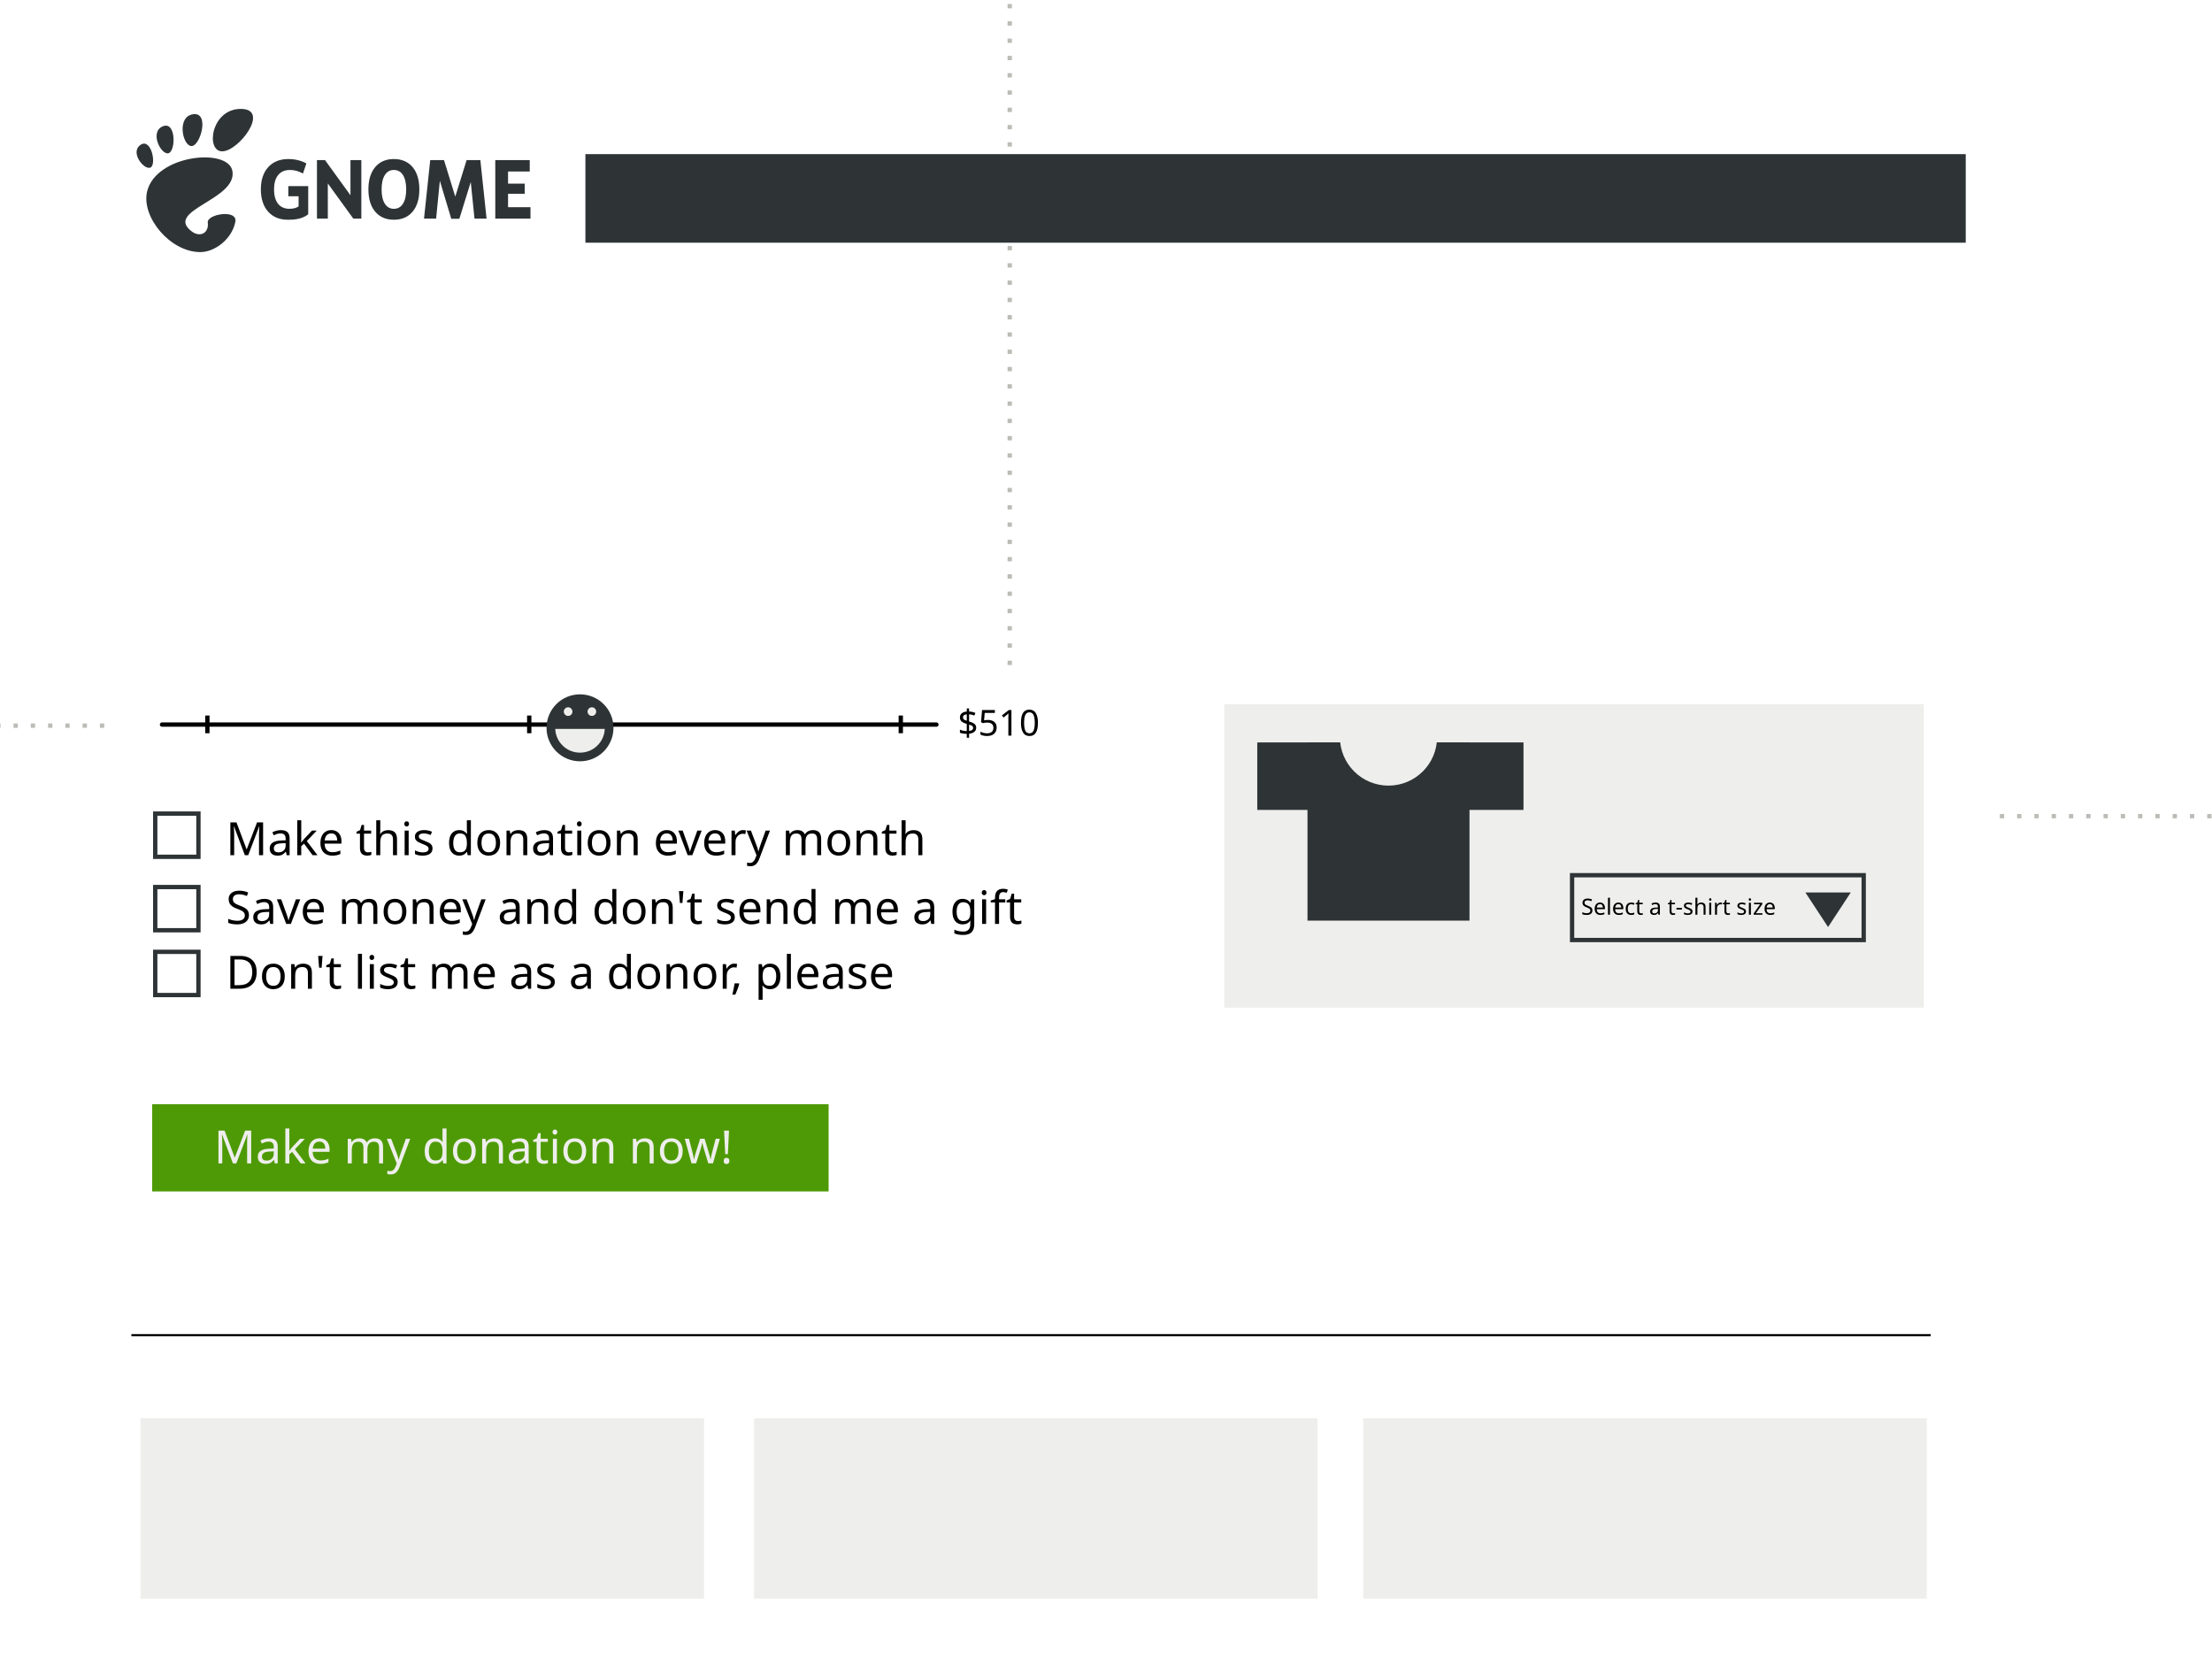
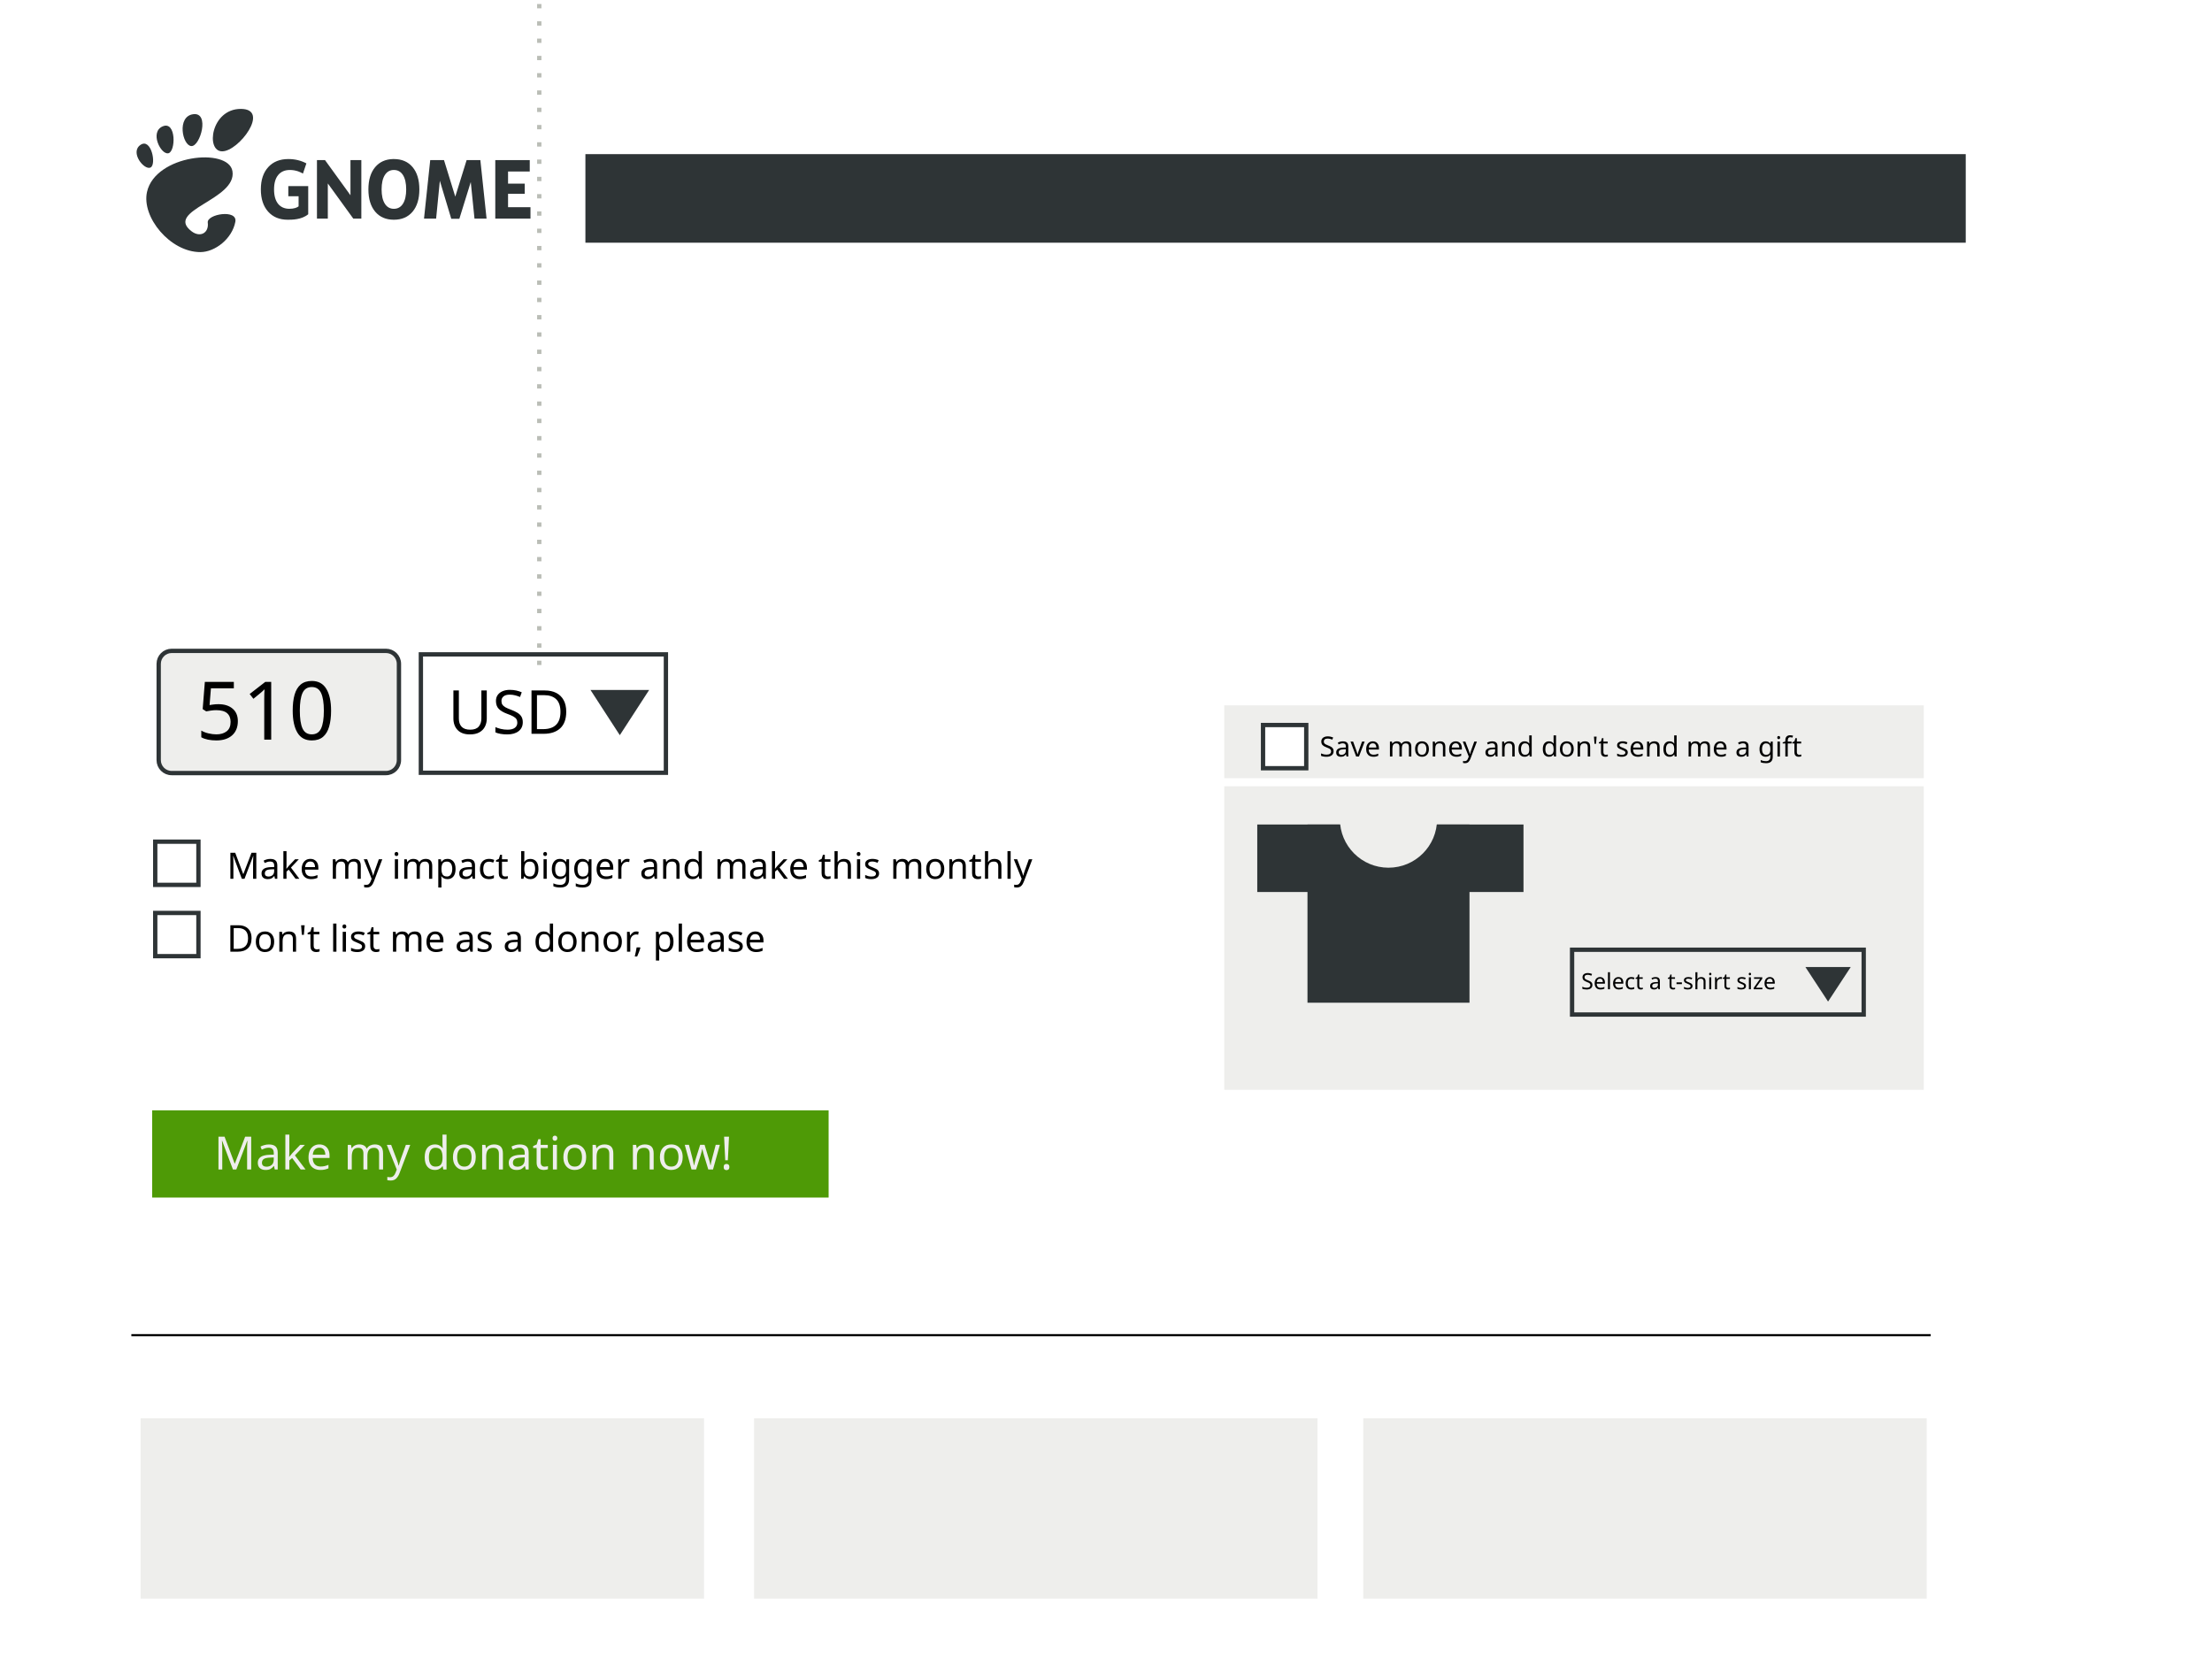
<svg xmlns="http://www.w3.org/2000/svg" width="1024px" height="768px" id="svg2985" version="1.1">
  <defs id="defs2987">
    </defs>
  <g id="layer1">
    <rect style="color:#000000;fill:#eeeeec;fill-opacity:1;fill-rule:nonzero;stroke:none;stroke-width:1;marker:none;visibility:visible;display:inline;overflow:visible;enable-background:accumulate" id="rect3084-6" width="1482.667" height="1112" x="-229.333" y="-172" rx="0" ry="0" />
    <rect style="color:#000000;fill:#ffffff;fill-opacity:1;fill-rule:nonzero;stroke:none;stroke-width:1;marker:none;visibility:visible;display:inline;overflow:visible;enable-background:accumulate" id="rect3084" width="1024" height="768" x="0" y="0" rx="0" ry="0" />
-     <rect style="color:#000000;fill:#babdb6;fill-opacity:1;fill-rule:nonzero;stroke:none;stroke-width:1;marker:none;visibility:visible;display:inline;overflow:visible;enable-background:accumulate" id="rect4633-2-7" width="132" height="69.5" x="403.5" y="-87" rx="6" ry="6" />
-     <rect style="color:#000000;fill:#babdb6;fill-opacity:1;fill-rule:nonzero;stroke:none;stroke-width:1;marker:none;visibility:visible;display:inline;overflow:visible;enable-background:accumulate" id="rect4633-2" width="132" height="91" x="1069.613" y="343.648" rx="6" ry="6" />
-     <rect style="color:#000000;fill:#babdb6;fill-opacity:1;fill-rule:nonzero;stroke:none;stroke-width:1;marker:none;visibility:visible;display:inline;overflow:visible;enable-background:accumulate" id="rect4633" width="132" height="120.875" x="-149.393" y="295" rx="6" ry="6" />
-     <path style="fill:none;stroke:#babdb6;stroke-width:2;stroke-linecap:butt;stroke-linejoin:miter;stroke-miterlimit:4;stroke-opacity:1;stroke-dasharray:2,6;stroke-dashoffset:0" d="m 467.434,307.856 0,-332.477" id="path4186-6" />
-     <rect style="color:#000000;fill:#000000;fill-opacity:0;fill-rule:nonzero;stroke:#2e3436;stroke-width:2;stroke-miterlimit:4;stroke-dasharray:none;marker:none;visibility:visible;display:inline;overflow:visible;enable-background:accumulate" id="rect2993" width="20" height="20" x="71.86" y="440.634" />
-     <text xml:space="preserve" style="font-size:21.27px;font-style:normal;font-weight:normal;line-height:125%;letter-spacing:0px;word-spacing:0px;fill:#000000;fill-opacity:1;stroke:none;font-family:Sans" x="104.577" y="457.706" id="text3765">
-       <tspan id="tspan3767" x="104.577" y="457.706">Don't list me as a donor, please</tspan>
+     <rect style="color:#000000;fill:#babdb6;fill-opacity:1;fill-rule:nonzero;stroke:none;stroke-width:1;marker:none;visibility:visible;display:inline;overflow:visible;enable-background:accumulate" id="rect4633-2-7" width="132" height="69.5" x="185.711" y="-87" rx="6" ry="6" />
+     <path style="fill:none;stroke:#babdb6;stroke-width:2;stroke-linecap:butt;stroke-linejoin:miter;stroke-miterlimit:4;stroke-opacity:1;stroke-dasharray:2, 6;stroke-dashoffset:0" d="m 249.645,307.856 0,-332.477" id="path4186-6" />
+     <rect style="color:#000000;fill:#000000;fill-opacity:0;fill-rule:nonzero;stroke:#2e3436;stroke-width:2;stroke-miterlimit:4;stroke-dasharray:none;marker:none;visibility:visible;display:inline;overflow:visible;enable-background:accumulate" id="rect2993" width="20" height="20" x="71.86" y="422.634" />
+     <text xml:space="preserve" style="font-size:17.136px;font-style:normal;font-weight:normal;line-height:125%;letter-spacing:0px;word-spacing:0px;fill:#000000;fill-opacity:1;stroke:none;font-family:Sans" x="104.983" y="440.565" id="text3765">
+       <tspan id="tspan3767" x="104.983" y="440.565">Don't list me as a donor, please</tspan>
    </text>
-     <path style="fill:none;stroke:#000000;stroke-width:2;stroke-linecap:round;stroke-linejoin:miter;stroke-miterlimit:4;stroke-opacity:1;stroke-dasharray:none" d="m 75,335.426 358.5,0" id="path3849" />
-     <path style="color:#000000;fill:#2e3436;fill-opacity:1;fill-rule:nonzero;stroke:none;stroke-width:2;marker:none;visibility:visible;display:inline;overflow:visible;enable-background:accumulate" id="path3851" d="m 200.111,337.902 a 17.854,17.854 0 1 1 -35.709,0 17.854,17.854 0 1 1 35.709,0 z" transform="matrix(0.8681311,0,0,0.8681311,110.2772,43.58289)" />
-     <path style="color:#000000;fill:#eeeeec;fill-opacity:1;fill-rule:nonzero;stroke:none;stroke-width:2;marker:none;visibility:visible;display:inline;overflow:visible;enable-background:accumulate" d="m 257.031,337.426 c 0.261,6.12 5.285,11 11.469,11 6.184,0 11.207,-4.88 11.469,-11 l -22.938,0 z" id="path3851-0" />
-     <path style="color:#000000;fill:#eeeeec;fill-opacity:1;fill-rule:nonzero;stroke:none;stroke-width:2;marker:none;visibility:visible;display:inline;overflow:visible;enable-background:accumulate" id="path3874" d="m 177.812,327.875 a 1.812,1.812 0 1 1 -3.625,0 1.812,1.812 0 1 1 3.625,0 z" transform="matrix(1.103448,0,0,1.103448,68.79309,-32.36671)" />
-     <path style="color:#000000;fill:#eeeeec;fill-opacity:1;fill-rule:nonzero;stroke:none;stroke-width:2;marker:none;visibility:visible;display:inline;overflow:visible;enable-background:accumulate" id="path3874-9" d="m 177.812,327.875 a 1.812,1.812 0 1 1 -3.625,0 1.812,1.812 0 1 1 3.625,0 z" transform="matrix(1.103448,0,0,1.103448,79.7931,-32.36671)" />
-     <path style="fill:none;stroke:#000000;stroke-width:2;stroke-linecap:butt;stroke-linejoin:miter;stroke-miterlimit:4;stroke-opacity:1;stroke-dasharray:none" d="m 96,331.239 0,8.188" id="path3894" />
-     <path style="fill:none;stroke:#000000;stroke-width:2;stroke-linecap:butt;stroke-linejoin:miter;stroke-miterlimit:4;stroke-opacity:1;stroke-dasharray:none" d="m 417,331.239 0,8.188" id="path3894-8" />
-     <path style="fill:none;stroke:#000000;stroke-width:2;stroke-linecap:butt;stroke-linejoin:miter;stroke-miterlimit:4;stroke-opacity:1;stroke-dasharray:none" d="m 245,331.239 0,8.188" id="path3894-8-9" />
-     <rect style="color:#000000;fill:#eeeeec;fill-opacity:1;fill-rule:nonzero;stroke:none;stroke-width:2;marker:none;visibility:visible;display:inline;overflow:visible;enable-background:accumulate" id="rect3954" width="323.827" height="140.496" x="566.737" y="325.998" />
-     <rect style="color:#000000;fill:#000000;fill-opacity:0;fill-rule:nonzero;stroke:#2e3436;stroke-width:2;stroke-miterlimit:4;stroke-dasharray:none;marker:none;visibility:visible;display:inline;overflow:visible;enable-background:accumulate" id="rect2993-0" width="20" height="20" x="71.86" y="410.634" />
-     <text xml:space="preserve" style="font-size:21.27px;font-style:normal;font-weight:normal;line-height:125%;letter-spacing:0px;word-spacing:0px;fill:#000000;fill-opacity:1;stroke:none;font-family:Sans" x="104.577" y="427.706" id="text3765-9">
-       <tspan id="tspan3767-9" x="104.577" y="427.706">Save money and don't send me a gift</tspan>
+     <rect style="color:#000000;fill:#eeeeec;fill-opacity:1;fill-rule:nonzero;stroke:none;stroke-width:2;marker:none;visibility:visible;display:inline;overflow:visible;enable-background:accumulate" id="rect3954" width="323.827" height="140.496" x="566.737" y="363.998" />
+     <rect style="color:#000000;fill:#eeeeec;fill-opacity:1;fill-rule:nonzero;stroke:none;stroke-width:2;marker:none;visibility:visible;display:inline;overflow:visible;enable-background:accumulate" id="rect3954-90" width="323.827" height="33.723" x="566.737" y="326.522" />
+     <rect style="color:#000000;fill:#ffffff;fill-opacity:1;fill-rule:nonzero;stroke:#2e3436;stroke-width:2;stroke-miterlimit:4;stroke-dasharray:none;marker:none;visibility:visible;display:inline;overflow:visible;enable-background:accumulate" id="rect2993-0" width="20" height="20" x="584.699" y="335.634" />
+     <text xml:space="preserve" style="font-size:12.878px;font-style:normal;font-weight:normal;line-height:125%;letter-spacing:0px;word-spacing:0px;fill:#000000;fill-opacity:1;stroke:none;font-family:Sans" x="610.898" y="350.209" id="text3765-9">
+       <tspan id="tspan3767-9" x="610.898" y="350.209">Save money and don't send me a gift</tspan>
    </text>
-     <rect style="color:#000000;fill:#000000;fill-opacity:0;fill-rule:nonzero;stroke:#2e3436;stroke-width:2;stroke-miterlimit:4;stroke-dasharray:none;marker:none;visibility:visible;display:inline;overflow:visible;enable-background:accumulate" id="rect2993-0-1" width="135" height="30" x="727.765" y="405.16" />
-     <path style="color:#000000;fill:#2e3436;fill-opacity:1;fill-rule:nonzero;stroke:none;stroke-width:2;marker:none;visibility:visible;display:inline;overflow:visible;enable-background:accumulate" d="m 835.765,413.16 10.5,16 10.5,-16 -21,0 z" id="rect4000" />
-     <text xml:space="preserve" style="font-size:10.363px;font-style:normal;font-weight:normal;line-height:125%;letter-spacing:0px;word-spacing:0px;fill:#000000;fill-opacity:1;stroke:none;font-family:Sans" x="731.97" y="423.457" id="text4005">
-       <tspan id="tspan4007" x="731.97" y="423.457">Select a t-shirt size</tspan>
+     <rect style="color:#000000;fill:#000000;fill-opacity:0;fill-rule:nonzero;stroke:#2e3436;stroke-width:2;stroke-miterlimit:4;stroke-dasharray:none;marker:none;visibility:visible;display:inline;overflow:visible;enable-background:accumulate" id="rect2993-0-1" width="135" height="30" x="727.765" y="439.66" />
+     <path style="color:#000000;fill:#2e3436;fill-opacity:1;fill-rule:nonzero;stroke:none;stroke-width:2;marker:none;visibility:visible;display:inline;overflow:visible;enable-background:accumulate" d="m 835.765,447.66 10.5,16 10.5,-16 -21,0 z" id="rect4000" />
+     <text xml:space="preserve" style="font-size:10.363px;font-style:normal;font-weight:normal;line-height:125%;letter-spacing:0px;word-spacing:0px;fill:#000000;fill-opacity:1;stroke:none;font-family:Sans" x="731.97" y="457.957" id="text4005">
+       <tspan id="tspan4007" x="731.97" y="457.957">Select a t-shirt size</tspan>
    </text>
-     <rect style="color:#000000;fill:#2e3436;fill-opacity:1;fill-rule:nonzero;stroke:none;stroke-width:2;marker:none;visibility:visible;display:inline;overflow:visible;enable-background:accumulate" id="rect4009" width="75" height="82.5" x="605.272" y="343.687" />
-     <rect style="color:#000000;fill:#2e3436;fill-opacity:1;fill-rule:nonzero;stroke:none;stroke-width:2;marker:none;visibility:visible;display:inline;overflow:visible;enable-background:accumulate" id="rect4011" width="123.25" height="31.25" x="582.022" y="343.687" />
-     <path style="color:#000000;fill:#eeeeec;fill-opacity:1;fill-rule:nonzero;stroke:none;stroke-width:2;marker:none;visibility:visible;display:inline;overflow:visible;enable-background:accumulate" d="m 665.272,341.187 c 0,12.426 -10.074,22.5 -22.5,22.5 -12.426,0 -22.5,-10.074 -22.5,-22.5 0,-12.426 10.074,-2.625 22.5,-2.625 12.426,0 22.5,-9.801 22.5,2.625 z" id="path4015" />
-     <flowRoot xml:space="preserve" id="flowRoot4022" style="font-size:40px;font-style:normal;font-weight:normal;line-height:125%;letter-spacing:0px;word-spacing:0px;fill:#000000;fill-opacity:1;stroke:none;font-family:Sans" transform="matrix(0.7849635,0,0,0.7849635,287.1842,129.1362)">
+     <rect style="color:#000000;fill:#2e3436;fill-opacity:1;fill-rule:nonzero;stroke:none;stroke-width:2;marker:none;visibility:visible;display:inline;overflow:visible;enable-background:accumulate" id="rect4009" width="75" height="82.5" x="605.272" y="381.687" />
+     <rect style="color:#000000;fill:#2e3436;fill-opacity:1;fill-rule:nonzero;stroke:none;stroke-width:2;marker:none;visibility:visible;display:inline;overflow:visible;enable-background:accumulate" id="rect4011" width="123.25" height="31.25" x="582.022" y="381.687" />
+     <path style="color:#000000;fill:#eeeeec;fill-opacity:1;fill-rule:nonzero;stroke:none;stroke-width:2;marker:none;visibility:visible;display:inline;overflow:visible;enable-background:accumulate" d="m 665.272,379.187 c 0,12.426 -10.074,22.5 -22.5,22.5 -12.426,0 -22.5,-10.074 -22.5,-22.5 0,-12.426 10.074,-2.625 22.5,-2.625 12.426,0 22.5,-9.801 22.5,2.625 z" id="path4015" />
+     <flowRoot xml:space="preserve" id="flowRoot4022" style="font-size:40px;font-style:normal;font-weight:normal;line-height:125%;letter-spacing:0px;word-spacing:0px;fill:#000000;fill-opacity:1;stroke:none;font-family:Sans" transform="matrix(0.7849635,0,0,0.7849635,287.1842,163.6362)">
      <flowRegion id="flowRegion4024">
        <rect id="rect4026" width="178.185" height="71.81" x="563.5" y="272" />
      </flowRegion>
-       <flowPara id="flowPara4028" style="font-size:13px">As a thank you for your generous support, we're going to send you a t-shirt</flowPara>
+       <flowPara id="flowPara4028" style="font-size:13px">As a thank you for your generous support, we'll send you a t-shirt</flowPara>
    </flowRoot>
-     <rect style="color:#000000;fill:#4e9a06;fill-opacity:1;fill-rule:nonzero;stroke:none;stroke-width:2;marker:none;visibility:visible;display:inline;overflow:visible;enable-background:accumulate" id="rect2993-0-1-5" width="313.149" height="40.379" x="70.446" y="511.179" />
-     <text xml:space="preserve" style="font-size:21.27px;font-style:normal;font-weight:normal;line-height:125%;letter-spacing:0px;word-spacing:0px;fill:#eeeeec;fill-opacity:1;stroke:none;font-family:Sans" x="99.066" y="538.567" id="text3765-5">
-       <tspan id="tspan3767-49" x="99.066" y="538.567">Make my donation now!</tspan>
+     <rect style="color:#000000;fill:#4e9a06;fill-opacity:1;fill-rule:nonzero;stroke:none;stroke-width:2;marker:none;visibility:visible;display:inline;overflow:visible;enable-background:accumulate" id="rect2993-0-1-5" width="313.149" height="40.379" x="70.446" y="514.007" />
+     <text xml:space="preserve" style="font-size:21.27px;font-style:normal;font-weight:normal;line-height:125%;letter-spacing:0px;word-spacing:0px;fill:#eeeeec;fill-opacity:1;stroke:none;font-family:Sans" x="99.066" y="541.395" id="text3765-5">
+       <tspan id="tspan3767-49" x="99.066" y="541.395">Make my donation now!</tspan>
    </text>
-     <text xml:space="preserve" style="font-size:16.591px;font-style:normal;font-weight:normal;line-height:125%;letter-spacing:0px;word-spacing:0px;fill:#000000;fill-opacity:1;stroke:none;font-family:Sans" x="443.348" y="340.546" id="text3765-0-1-7-0">
-       <tspan x="443.348" y="340.546" id="tspan4090-0">$510</tspan>
+     <rect style="fill:#eeeeec;fill-opacity:1;stroke:#2e3436;stroke-width:2;stroke-miterlimit:4;stroke-dasharray:none" id="rect6128" width="111.21" height="56.569" x="73.466" y="301.31" rx="6" ry="6" />
+     <text xml:space="preserve" style="font-size:37.45px;font-style:normal;font-weight:normal;line-height:125%;letter-spacing:0px;word-spacing:0px;fill:#000000;fill-opacity:1;stroke:none;font-family:Sans" x="90.828" y="342.394" id="text3765-0-1-7-0">
+       <tspan x="90.828" y="342.394" id="tspan4090-0">510</tspan>
    </text>
-     <path style="fill:none;stroke:#babdb6;stroke-width:2;stroke-linecap:butt;stroke-linejoin:miter;stroke-opacity:1;stroke-miterlimit:4;stroke-dasharray:2,6;stroke-dashoffset:0" d="m 48.25,335.926 -73.5,0" id="path4186" />
-     <flowRoot xml:space="preserve" id="flowRoot4192" style="font-size:40px;font-style:normal;font-weight:normal;line-height:125%;letter-spacing:0px;word-spacing:0px;fill:#000000;fill-opacity:1;stroke:none;font-family:Sans" transform="translate(91.54773,-5.921792)">
-       <flowRegion id="flowRegion4194">
-         <rect id="rect4196" width="101.116" height="72.125" x="-226.981" y="318.28" />
+     <flowRoot xml:space="preserve" id="flowRoot4192-3" style="font-size:40px;font-style:normal;font-weight:normal;line-height:125%;letter-spacing:0px;word-spacing:0px;fill:#2e3436;fill-opacity:1;stroke:none;font-family:Sans" transform="translate(435.9264,-390.9823)">
+       <flowRegion id="flowRegion4194-1">
+         <rect id="rect4196-8" width="97.934" height="53.74" x="-226.981" y="318.28" style="fill:#2e3436" />
      </flowRegion>
-       <flowPara id="flowPara4198" style="font-size:11px">as you drag the slider, the smiley becomes happer and happier</flowPara>
-     </flowRoot>
-     <flowRoot xml:space="preserve" id="flowRoot4192-3" style="font-size:40px;font-style:normal;font-weight:normal;line-height:125%;letter-spacing:0px;word-spacing:0px;fill:#2e3436;fill-opacity:1;stroke:none;font-family:Sans" transform="translate(653.7153,-393.8107)">
-       <flowRegion id="flowRegion4194-1">
-         <rect id="rect4196-8" width="101.116" height="72.125" x="-226.981" y="318.28" style="fill:#2e3436" />
-       </flowRegion>
-       <flowPara id="flowPara4198-1" style="font-size:11px;fill:#2e3436">at the top level this becomes a input field</flowPara>
-     </flowRoot>
-     <path style="fill:none;stroke:#babdb6;stroke-width:2;stroke-linecap:butt;stroke-linejoin:miter;stroke-opacity:1;stroke-miterlimit:4;stroke-dasharray:2,6;stroke-dashoffset:0" d="m 1063.778,377.822 -143.734,0" id="path4200-6" />
-     <flowRoot xml:space="preserve" id="flowRoot4192-3-4" style="font-size:40px;font-style:normal;font-weight:normal;line-height:125%;letter-spacing:0px;word-spacing:0px;fill:#000000;fill-opacity:1;stroke:none;font-family:Sans" transform="translate(1308.228,36.4284)">
-       <flowRegion id="flowRegion4194-1-0">
-         <rect id="rect4196-8-1" width="101.116" height="72.125" x="-226.981" y="318.28" />
-       </flowRegion>
-       <flowPara id="flowPara4198-1-8" style="font-size:11px">differs on the donation level, inactive if "save money" option is ticked</flowPara>
+       <flowPara id="flowPara4198-1" style="font-size:11px;fill:#2e3436">Localized, EUR for Europe, USD for America</flowPara>
    </flowRoot>
    <flowRoot xml:space="preserve" id="flowRoot4356" style="font-size:40px;font-style:normal;font-weight:normal;line-height:125%;letter-spacing:0px;word-spacing:0px;fill:#000000;fill-opacity:1;stroke:none;font-family:Sans" transform="translate(-4,106.3553)">
      <flowRegion id="flowRegion4358">
-         <rect id="rect4360" width="580" height="74" x="72" y="34" />
+         <rect id="rect4360" width="843.044" height="89.556" x="72" y="34" />
      </flowRegion>
-       <flowPara id="flowPara4362">Become a Friend of GNOME</flowPara>
+       <flowPara id="flowPara4362">Donate and Become a Friend of GNOME</flowPara>
    </flowRoot>
    <rect style="color:#000000;fill:#2e3436;fill-opacity:1;fill-rule:nonzero;stroke:none;stroke-width:2;stroke-linecap:round;stroke-linejoin:round;stroke-miterlimit:4;stroke-opacity:1;stroke-dasharray:none;stroke-dashoffset:0;marker:none;visibility:visible;display:inline;overflow:visible;enable-background:accumulate" id="rect4364" width="639" height="41" x="271" y="71.355" />
    <g transform="matrix(0.2860334,0,0,0.2860334,-13.79467,-148.1567)" id="layer1-3" style="fill:#2e3436;fill-opacity:1">
      <g style="fill:#2e3436;fill-opacity:1" transform="matrix(4.541699,0,0,4.541699,-525.7274,-929.9728)" id="g19089">
        <g transform="matrix(0.4314921,0,0,0.4314921,175.0437,357.6187)" style="fill:#2e3436;fill-opacity:1;fill-rule:nonzero;stroke:none" id="g15043">
          <g style="fill:#2e3436;fill-opacity:1" id="g15045">
            <path d="M 86.068,0 C 61.466,0 56.851,35.041 70.691,35.041 84.529,35.041 110.671,0 86.068,0 z" style="fill:#2e3436;fill-opacity:1" id="path15047" />
            <path d="M 45.217,30.699 C 52.586,31.149 60.671,2.577 46.821,4.374 32.976,6.171 37.845,30.249 45.217,30.699 z" style="fill:#2e3436;fill-opacity:1" id="path15049" />
            <path d="M 11.445,48.453 C 16.686,46.146 12.12,23.581 3.208,29.735 -5.7,35.89 6.204,50.759 11.445,48.453 z" style="fill:#2e3436;fill-opacity:1" id="path15051" />
            <path d="M 26.212,36.642 C 32.451,35.37 32.793,9.778 21.667,14.369 10.539,18.961 19.978,37.916 26.212,36.642 l 0,0 z" style="fill:#2e3436;fill-opacity:1" id="path15053" />
            <path d="m 58.791,93.913 c 1.107,8.454 -6.202,12.629 -13.36,7.179 C 22.644,83.743 83.16,75.088 79.171,51.386 75.86,31.712 15.495,37.769 8.621,68.553 3.968,89.374 27.774,118.26 52.614,118.26 c 12.22,0 26.315,-11.034 28.952,-25.012 C 83.58,82.589 57.867,86.86 58.791,93.913 l 0,0 z" style="fill:#2e3436;fill-opacity:1" id="path15055" />
          </g>
        </g>
        <path d="m 266.408,375.488 c -2.674,0.072 -4.785,1.033 -6.338,2.875 -1.607,1.918 -2.415,4.567 -2.415,7.947 0,3.369 0.809,6.011 2.415,7.929 1.615,1.918 3.834,2.875 6.664,2.875 2.836,0 5.061,-0.957 6.669,-2.875 1.607,-1.918 2.41,-4.56 2.41,-7.929 0,-3.38 -0.803,-6.028 -2.41,-7.947 -1.608,-1.918 -3.833,-2.875 -6.669,-2.875 -0.11,0 -0.218,-0.004 -0.326,0 z m 0.198,3.893 c 0.043,-0.002 0.085,0 0.127,0 1.394,0 2.475,0.603 3.24,1.814 0.764,1.21 1.15,2.918 1.15,5.115 0,2.187 -0.386,3.882 -1.15,5.092 -0.764,1.21 -1.846,1.819 -3.24,1.819 -1.387,0 -2.46,-0.609 -3.224,-1.819 -0.764,-1.21 -1.15,-2.905 -1.15,-5.092 0,-2.198 0.386,-3.905 1.15,-5.115 0.741,-1.171 1.771,-1.777 3.097,-1.814 z" style="font-size:148.7px;font-style:normal;font-variant:normal;font-weight:bold;font-stretch:normal;text-align:start;line-height:125%;text-anchor:start;fill:#2e3436;fill-opacity:1;stroke:none;font-family:Bitstream Vera Sans" id="path15059-5" />
        <path d="m 236.209,395.159 c -2.355,1.978 -5.859,1.955 -7.318,1.955 -2.939,0 -5.268,-0.968 -6.986,-2.904 -1.718,-1.946 -2.576,-4.581 -2.576,-7.904 0,-3.36 0.874,-6.004 2.624,-7.931 1.75,-1.927 4.146,-2.889 7.187,-2.889 1.173,0 2.297,0.131 3.369,0.391 1.079,0.26 2.097,0.648 3.049,1.159 l -1.224,3.62 c -0.536,-0.294 -1.148,-0.582 -1.718,-0.786 -0.97,-0.326 -1.943,-0.488 -2.92,-0.488 -1.814,0 -3.212,0.6 -4.197,1.8 -0.977,1.193 -1.465,2.9 -1.465,5.124 0,2.206 0.472,3.91 1.417,5.11 0.947,1.201 2.368,1.801 4.031,1.801 1.692,0 2.739,-0.425 3.296,-0.874 l 0,-3.608 -3.663,0 0,-3.601 7.094,0" style="font-size:148.7px;font-style:normal;font-variant:normal;font-weight:bold;font-stretch:normal;text-align:start;line-height:125%;text-anchor:start;fill:#2e3436;fill-opacity:1;stroke:none;font-family:Bitstream Vera Sans" id="path15061-6" />
        <path d="m 239.32,375.863 2.872,0 9.074,12.528 0,-12.528 3.872,0 0,20.846 -2.872,0 -9.072,-12.528 0,12.528 -3.873,0 0,-20.846" style="font-size:148.7px;font-style:normal;font-variant:normal;font-weight:bold;font-stretch:normal;text-align:start;line-height:125%;text-anchor:start;fill:#2e3436;fill-opacity:1;stroke:none;font-family:Bitstream Vera Sans" id="path15063-5" />
        <path d="m 278.801,375.863 5.791,0 4.02,13.014 4.043,-13.014 4.896,0 2.212,20.846 -4.303,0 -1.327,-13.035 -4.066,13.097 -2.886,0 -4.066,-13.54 -1.327,13.478 -4.314,0 2.212,-20.846" style="font-size:148.7px;font-style:normal;font-variant:normal;font-weight:bold;font-stretch:normal;text-align:start;line-height:125%;text-anchor:start;fill:#2e3436;fill-opacity:1;stroke:none;font-family:Bitstream Vera Sans" id="path15065-9" />
        <path d="m 302.869,375.863 12.282,0 0,4.063 -7.731,0 0,4.324 5.944,0 0,3.62 -5.944,0 0,4.776 7.991,0 0,4.063 -12.542,0 0,-20.846" style="font-size:148.7px;font-style:normal;font-variant:normal;font-weight:bold;font-stretch:normal;text-align:start;line-height:125%;text-anchor:start;fill:#2e3436;fill-opacity:1;stroke:none;font-family:Bitstream Vera Sans" id="path15067-9" />
      </g>
    </g>
-     <flowRoot xml:space="preserve" id="flowRoot4410" style="font-size:40px;font-style:normal;font-weight:normal;line-height:125%;letter-spacing:0px;word-spacing:0px;fill:#000000;fill-opacity:1;stroke:none;font-family:Sans" transform="matrix(0.5152796,0,0,0.5152796,52.54029,62.91635)">
+     <flowRoot xml:space="preserve" id="flowRoot4410" style="font-size:40px;font-style:normal;font-weight:normal;line-height:125%;letter-spacing:0px;word-spacing:0px;fill:#000000;fill-opacity:1;stroke:none;font-family:Sans" transform="matrix(0.5152796,0,0,0.5152796,52.54029,68.5732)">
      <flowRegion id="flowRegion4412">
        <rect id="rect4414" width="1435.726" height="160.059" x="40" y="264" />
      </flowRegion>
      <flowPara id="flowPara4416">A really good copy on why GNOME is a good thing for you and the world but it needs to be short and effective.</flowPara>
    </flowRoot>
    <rect style="color:#000000;fill:#eeeeec;fill-opacity:1;fill-rule:nonzero;stroke:none;stroke-width:2;marker:none;visibility:visible;display:inline;overflow:visible;enable-background:accumulate" id="rect3954-9" width="260.827" height="83.496" x="65.087" y="656.551" />
    <rect style="color:#000000;fill:#eeeeec;fill-opacity:1;fill-rule:nonzero;stroke:none;stroke-width:2;marker:none;visibility:visible;display:inline;overflow:visible;enable-background:accumulate" id="rect3954-9-2" width="260.827" height="83.496" x="349.087" y="656.551" />
    <rect style="color:#000000;fill:#eeeeec;fill-opacity:1;fill-rule:nonzero;stroke:none;stroke-width:2;marker:none;visibility:visible;display:inline;overflow:visible;enable-background:accumulate" id="rect3954-9-2-0" width="260.827" height="83.496" x="631.087" y="656.551" />
    <flowRoot xml:space="preserve" id="flowRoot4410-2" style="font-size:40px;font-style:normal;font-weight:normal;line-height:125%;letter-spacing:0px;word-spacing:0px;fill:#000000;fill-opacity:1;stroke:none;font-family:Sans" transform="matrix(0.5152796,0,0,0.5152796,73.1771,535.0229)">
      <flowRegion id="flowRegion4412-9">
        <rect id="rect4414-2" width="391.632" height="121.245" x="40" y="264" />
      </flowRegion>
      <flowPara id="flowPara4416-6">See who's already a Friend of GNOME</flowPara>
    </flowRoot>
    <flowRoot xml:space="preserve" id="flowRoot4410-2-9" style="font-size:40px;font-style:normal;font-weight:normal;line-height:125%;letter-spacing:0px;word-spacing:0px;fill:#000000;fill-opacity:1;stroke:none;font-family:Sans" transform="matrix(0.5152796,0,0,0.5152796,360.1771,535.0229)">
      <flowRegion id="flowRegion4412-9-5">
        <rect id="rect4414-2-0" width="391.632" height="121.245" x="40" y="264" />
      </flowRegion>
      <flowPara id="flowPara4416-6-4">Other ways to donate</flowPara>
    </flowRoot>
    <flowRoot xml:space="preserve" id="flowRoot4410-2-9-5" style="font-size:40px;font-style:normal;font-weight:normal;line-height:125%;letter-spacing:0px;word-spacing:0px;fill:#000000;fill-opacity:1;stroke:none;font-family:Sans" transform="matrix(0.5152796,0,0,0.5152796,646.1771,551.0229)">
      <flowRegion id="flowRegion4412-9-5-0">
        <rect id="rect4414-2-0-4" width="391.632" height="121.245" x="40" y="264" />
      </flowRegion>
      <flowPara id="flowPara4416-6-4-7">Spread the word</flowPara>
    </flowRoot>
    <path style="fill:none;stroke:#000000;stroke-width:1px;stroke-linecap:butt;stroke-linejoin:miter;stroke-opacity:1" d="m 60.811,618.093 832.972,0" id="path4574" />
-     <rect style="color:#000000;fill:#000000;fill-opacity:0;fill-rule:nonzero;stroke:#2e3436;stroke-width:2;stroke-miterlimit:4;stroke-dasharray:none;marker:none;visibility:visible;display:inline;overflow:visible;enable-background:accumulate" id="rect2993-0-4" width="20" height="20" x="71.86" y="376.634" />
-     <text xml:space="preserve" style="font-size:21.27px;font-style:normal;font-weight:normal;line-height:125%;letter-spacing:0px;word-spacing:0px;fill:#000000;fill-opacity:1;stroke:none;font-family:Sans" x="104.577" y="395.886" id="text3765-9-0">
-       <tspan id="tspan3767-9-1" x="104.577" y="395.886">Make this donation every month</tspan>
+     <rect style="color:#000000;fill:#000000;fill-opacity:0;fill-rule:nonzero;stroke:#2e3436;stroke-width:2;stroke-miterlimit:4;stroke-dasharray:none;marker:none;visibility:visible;display:inline;overflow:visible;enable-background:accumulate" id="rect2993-0-4" width="20" height="20" x="71.86" y="389.634" />
+     <text xml:space="preserve" style="font-size:16.85px;font-style:normal;font-weight:normal;line-height:125%;letter-spacing:0px;word-spacing:0px;fill:#000000;fill-opacity:1;stroke:none;font-family:Sans" x="105.011" y="406.805" id="text3765-9-0">
+       <tspan id="tspan3767-9-1" x="105.011" y="406.805">Make my impact bigger and make this monthly</tspan>
    </text>
-     <path style="color:#000000;fill:#2e3436;fill-opacity:1;fill-rule:nonzero;stroke:none;stroke-width:2;marker:none;visibility:visible;display:inline;overflow:visible;enable-background:accumulate" id="path3851-02" d="m 200.111,337.902 a 17.854,17.854 0 1 1 -35.709,0 17.854,17.854 0 1 1 35.709,0 z" transform="matrix(0.8681311,0,0,0.8681311,-282.7228,98.15649)" />
-     <path style="color:#000000;fill:none;stroke:#eeeeec;stroke-width:2;stroke-opacity:1;marker:none;visibility:visible;display:inline;overflow:visible;enable-background:accumulate" d="m -135,392 c 0.239,3.894 4.838,7 10.5,7 5.662,0 10.261,-3.106 10.5,-7" id="path3851-0-4" />
-     <path style="color:#000000;fill:#eeeeec;fill-opacity:1;fill-rule:nonzero;stroke:none;stroke-width:2;marker:none;visibility:visible;display:inline;overflow:visible;enable-background:accumulate" id="path3874-3" d="m 177.812,327.875 a 1.812,1.812 0 1 1 -3.625,0 1.812,1.812 0 1 1 3.625,0 z" transform="matrix(1.103448,0,0,1.103448,-324.2069,22.20689)" />
-     <path style="color:#000000;fill:#eeeeec;fill-opacity:1;fill-rule:nonzero;stroke:none;stroke-width:2;marker:none;visibility:visible;display:inline;overflow:visible;enable-background:accumulate" id="path3874-9-9" d="m 177.812,327.875 a 1.812,1.812 0 1 1 -3.625,0 1.812,1.812 0 1 1 3.625,0 z" transform="matrix(1.103448,0,0,1.103448,-313.2069,22.20689)" />
-     <path style="color:#000000;fill:#2e3436;fill-opacity:1;fill-rule:nonzero;stroke:none;stroke-width:2;marker:none;visibility:visible;display:inline;overflow:visible;enable-background:accumulate" id="path3851-02-0" d="m 200.111,337.902 a 17.854,17.854 0 1 1 -35.709,0 17.854,17.854 0 1 1 35.709,0 z" transform="matrix(0.8681311,0,0,0.8681311,-242.7228,98.15649)" />
-     <path style="color:#000000;fill:#eeeeec;fill-opacity:1;fill-rule:nonzero;stroke:none;stroke-width:2;marker:none;visibility:visible;display:inline;overflow:visible;enable-background:accumulate" id="path3874-3-9" d="m 177.812,327.875 a 1.812,1.812 0 1 1 -3.625,0 1.812,1.812 0 1 1 3.625,0 z" transform="matrix(1.103448,0,0,1.103448,-284.2069,22.20689)" />
-     <path style="color:#000000;fill:#eeeeec;fill-opacity:1;fill-rule:nonzero;stroke:none;stroke-width:2;marker:none;visibility:visible;display:inline;overflow:visible;enable-background:accumulate" id="path3874-9-9-6" d="m 177.812,327.875 a 1.812,1.812 0 1 1 -3.625,0 1.812,1.812 0 1 1 3.625,0 z" transform="matrix(1.103448,0,0,1.103448,-273.2069,22.20689)" />
-     <path style="color:#000000;fill:#2e3436;fill-opacity:1;fill-rule:nonzero;stroke:none;stroke-width:2;marker:none;visibility:visible;display:inline;overflow:visible;enable-background:accumulate" id="path3851-02-0-2" d="m 200.111,337.902 a 17.854,17.854 0 1 1 -35.709,0 17.854,17.854 0 1 1 35.709,0 z" transform="matrix(0.8681311,0,0,0.8681311,-202.7228,98.15649)" />
-     <path style="color:#000000;fill:#eeeeec;fill-opacity:1;fill-rule:nonzero;stroke:none;stroke-width:2;marker:none;visibility:visible;display:inline;overflow:visible;enable-background:accumulate" d="m -95.969,392 c 0.261,3.894 5.285,7 11.469,7 6.184,0 11.207,-3.106 11.469,-7 l -22.938,0 z" id="path3851-0-4-4-4-1" />
-     <path style="color:#000000;fill:#eeeeec;fill-opacity:1;fill-rule:nonzero;stroke:none;stroke-width:2;marker:none;visibility:visible;display:inline;overflow:visible;enable-background:accumulate" d="m -55.969,392 c 0.261,6.676 5.285,12 11.469,12 6.184,0 11.207,-5.324 11.469,-12 l -22.938,0 z" id="path3851-0-4-4-4-1-6" />
-     <path style="fill:none;stroke:#eeeeec;stroke-width:2;stroke-linecap:butt;stroke-linejoin:miter;stroke-miterlimit:4;stroke-opacity:1;stroke-dasharray:none" d="m -41,381.969 4.023,4.023" id="path4061" />
-     <path style="fill:none;stroke:#eeeeec;stroke-width:2;stroke-linecap:butt;stroke-linejoin:miter;stroke-miterlimit:4;stroke-opacity:1;stroke-dasharray:none" d="M -36.977,381.969 -41,385.992" id="path4061-1-7" />
-     <path style="fill:none;stroke:#eeeeec;stroke-width:2;stroke-linecap:butt;stroke-linejoin:miter;stroke-miterlimit:4;stroke-opacity:1;stroke-dasharray:none" d="m -51,381.969 4.023,4.023" id="path4061-9" />
-     <path style="fill:none;stroke:#eeeeec;stroke-width:2;stroke-linecap:butt;stroke-linejoin:miter;stroke-miterlimit:4;stroke-opacity:1;stroke-dasharray:none" d="M -46.977,381.969 -51,385.992" id="path4061-1-7-6" />
+     <text xml:space="preserve" style="font-size:28.101px;font-style:normal;font-weight:normal;line-height:125%;letter-spacing:0px;word-spacing:0px;fill:#000000;fill-opacity:1;stroke:none;font-family:Sans" x="207.361" y="339.698" id="text3765-0-1-7-0-5">
+       <tspan x="207.361" y="339.698" id="tspan4090-0-1">USD</tspan>
+     </text>
+     <rect style="color:#000000;fill:#000000;fill-opacity:0;fill-rule:nonzero;stroke:#2e3436;stroke-width:2;stroke-miterlimit:4;stroke-dasharray:none;marker:none;visibility:visible;display:inline;overflow:visible;enable-background:accumulate" id="rect2993-0-1-4" width="113.433" height="54.806" x="194.837" y="302.927" />
+     <path style="color:#000000;fill:#2e3436;fill-opacity:1;fill-rule:nonzero;stroke:none;stroke-width:2;marker:none;visibility:visible;display:inline;overflow:visible;enable-background:accumulate" d="m 273.35,319.403 13.58,20.933 13.58,-20.933 -27.16,0 z" id="rect4000-4" />
  </g>
</svg>
